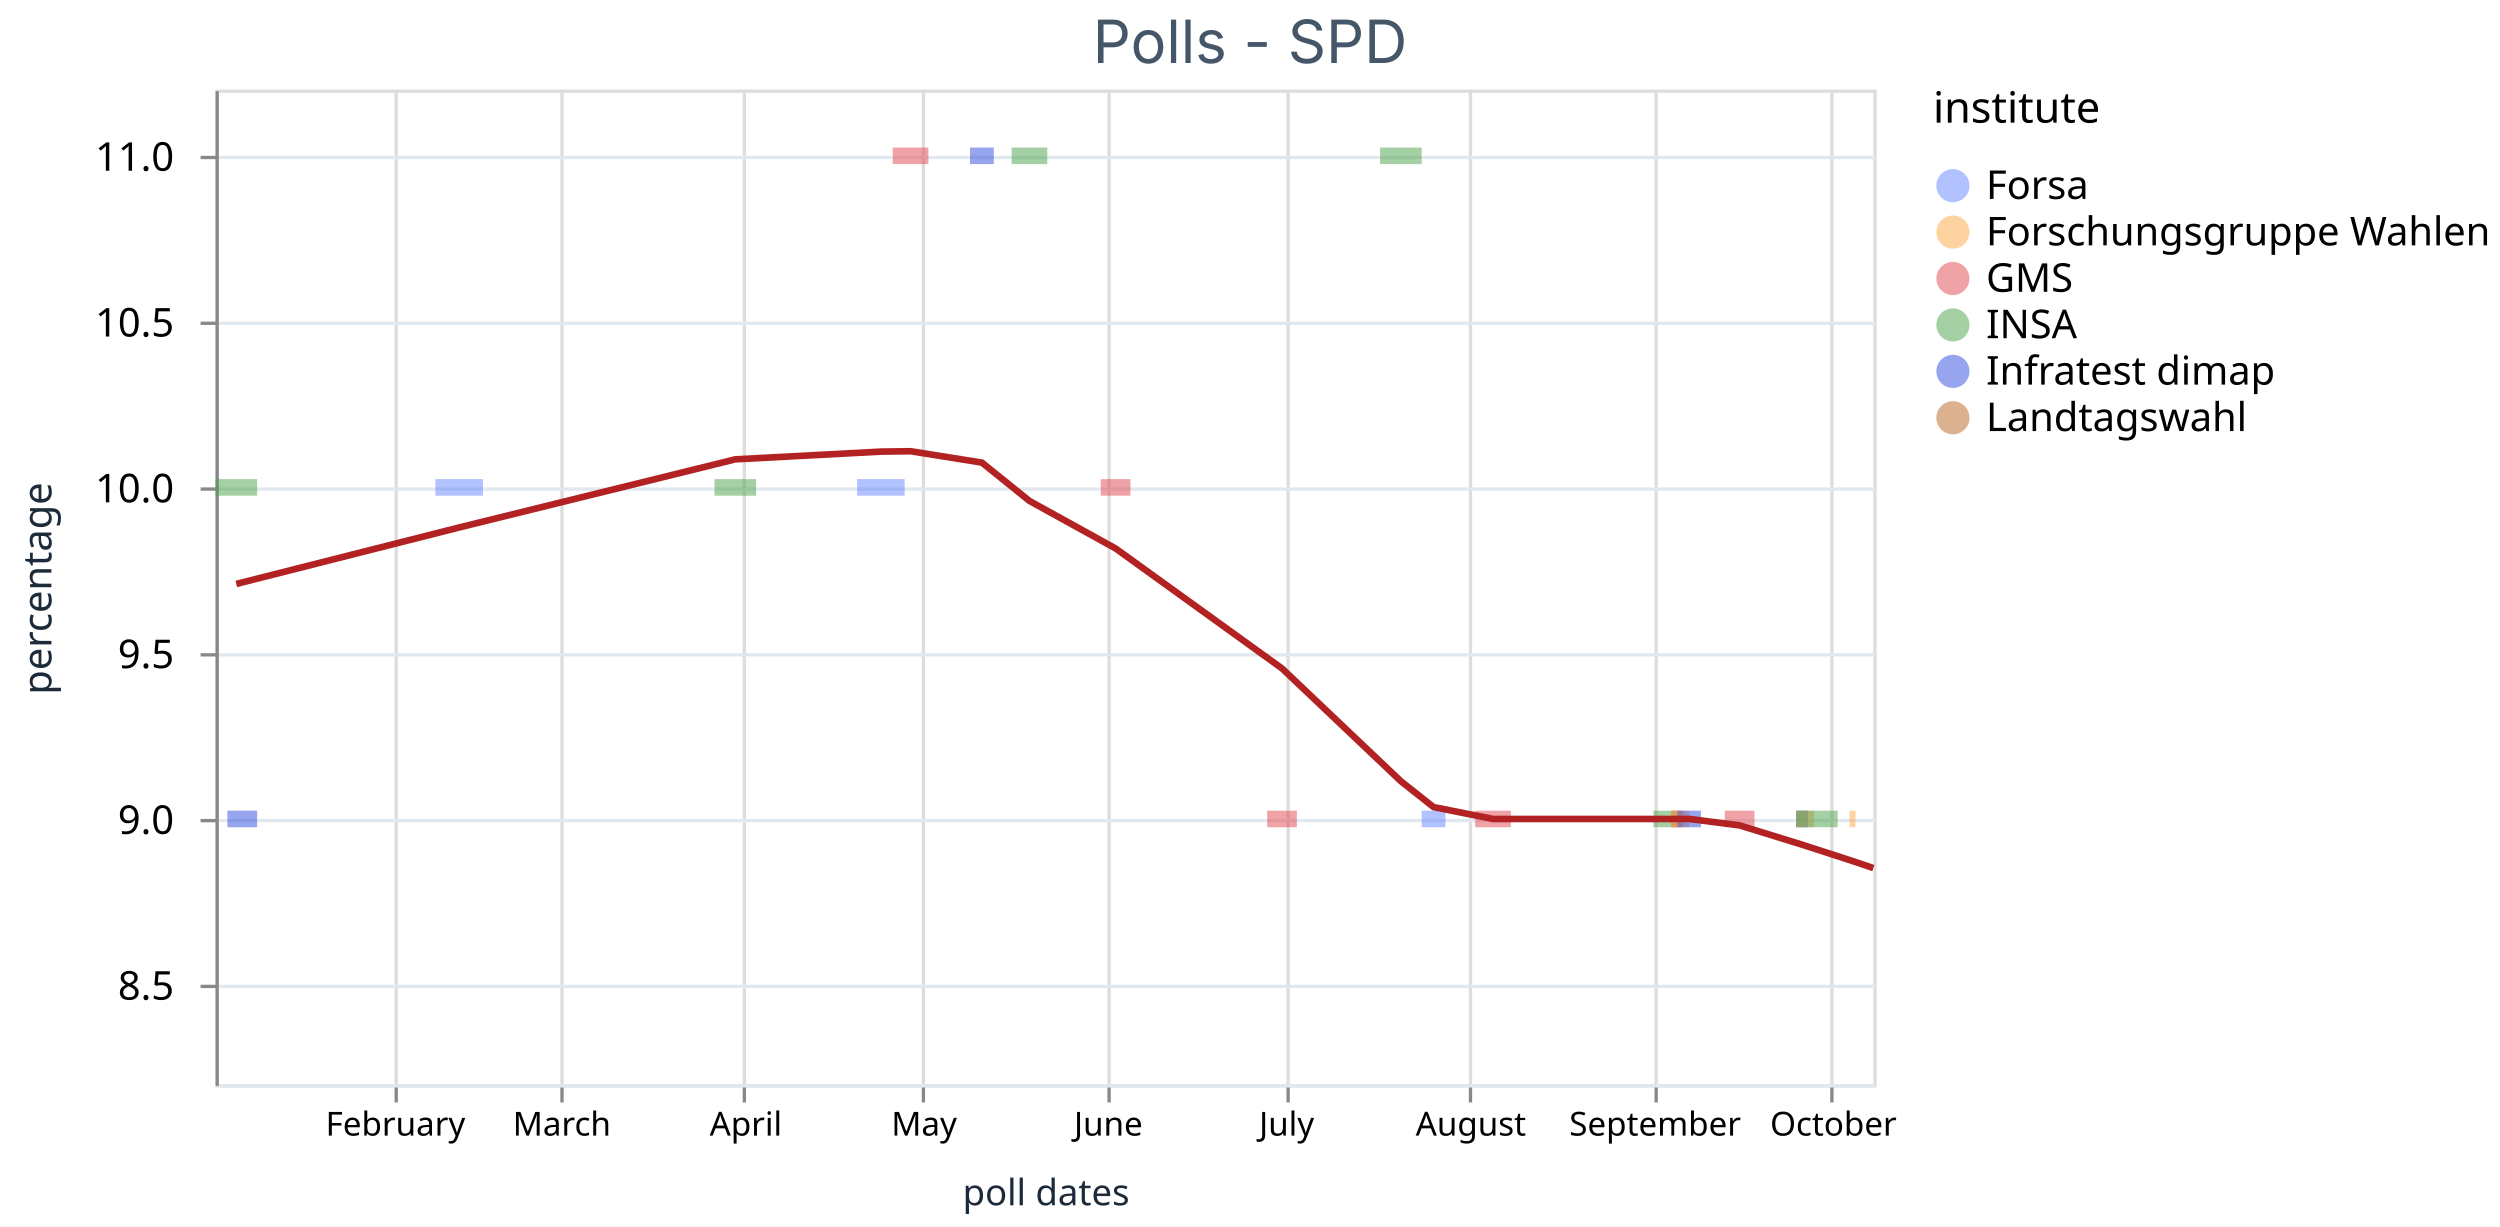
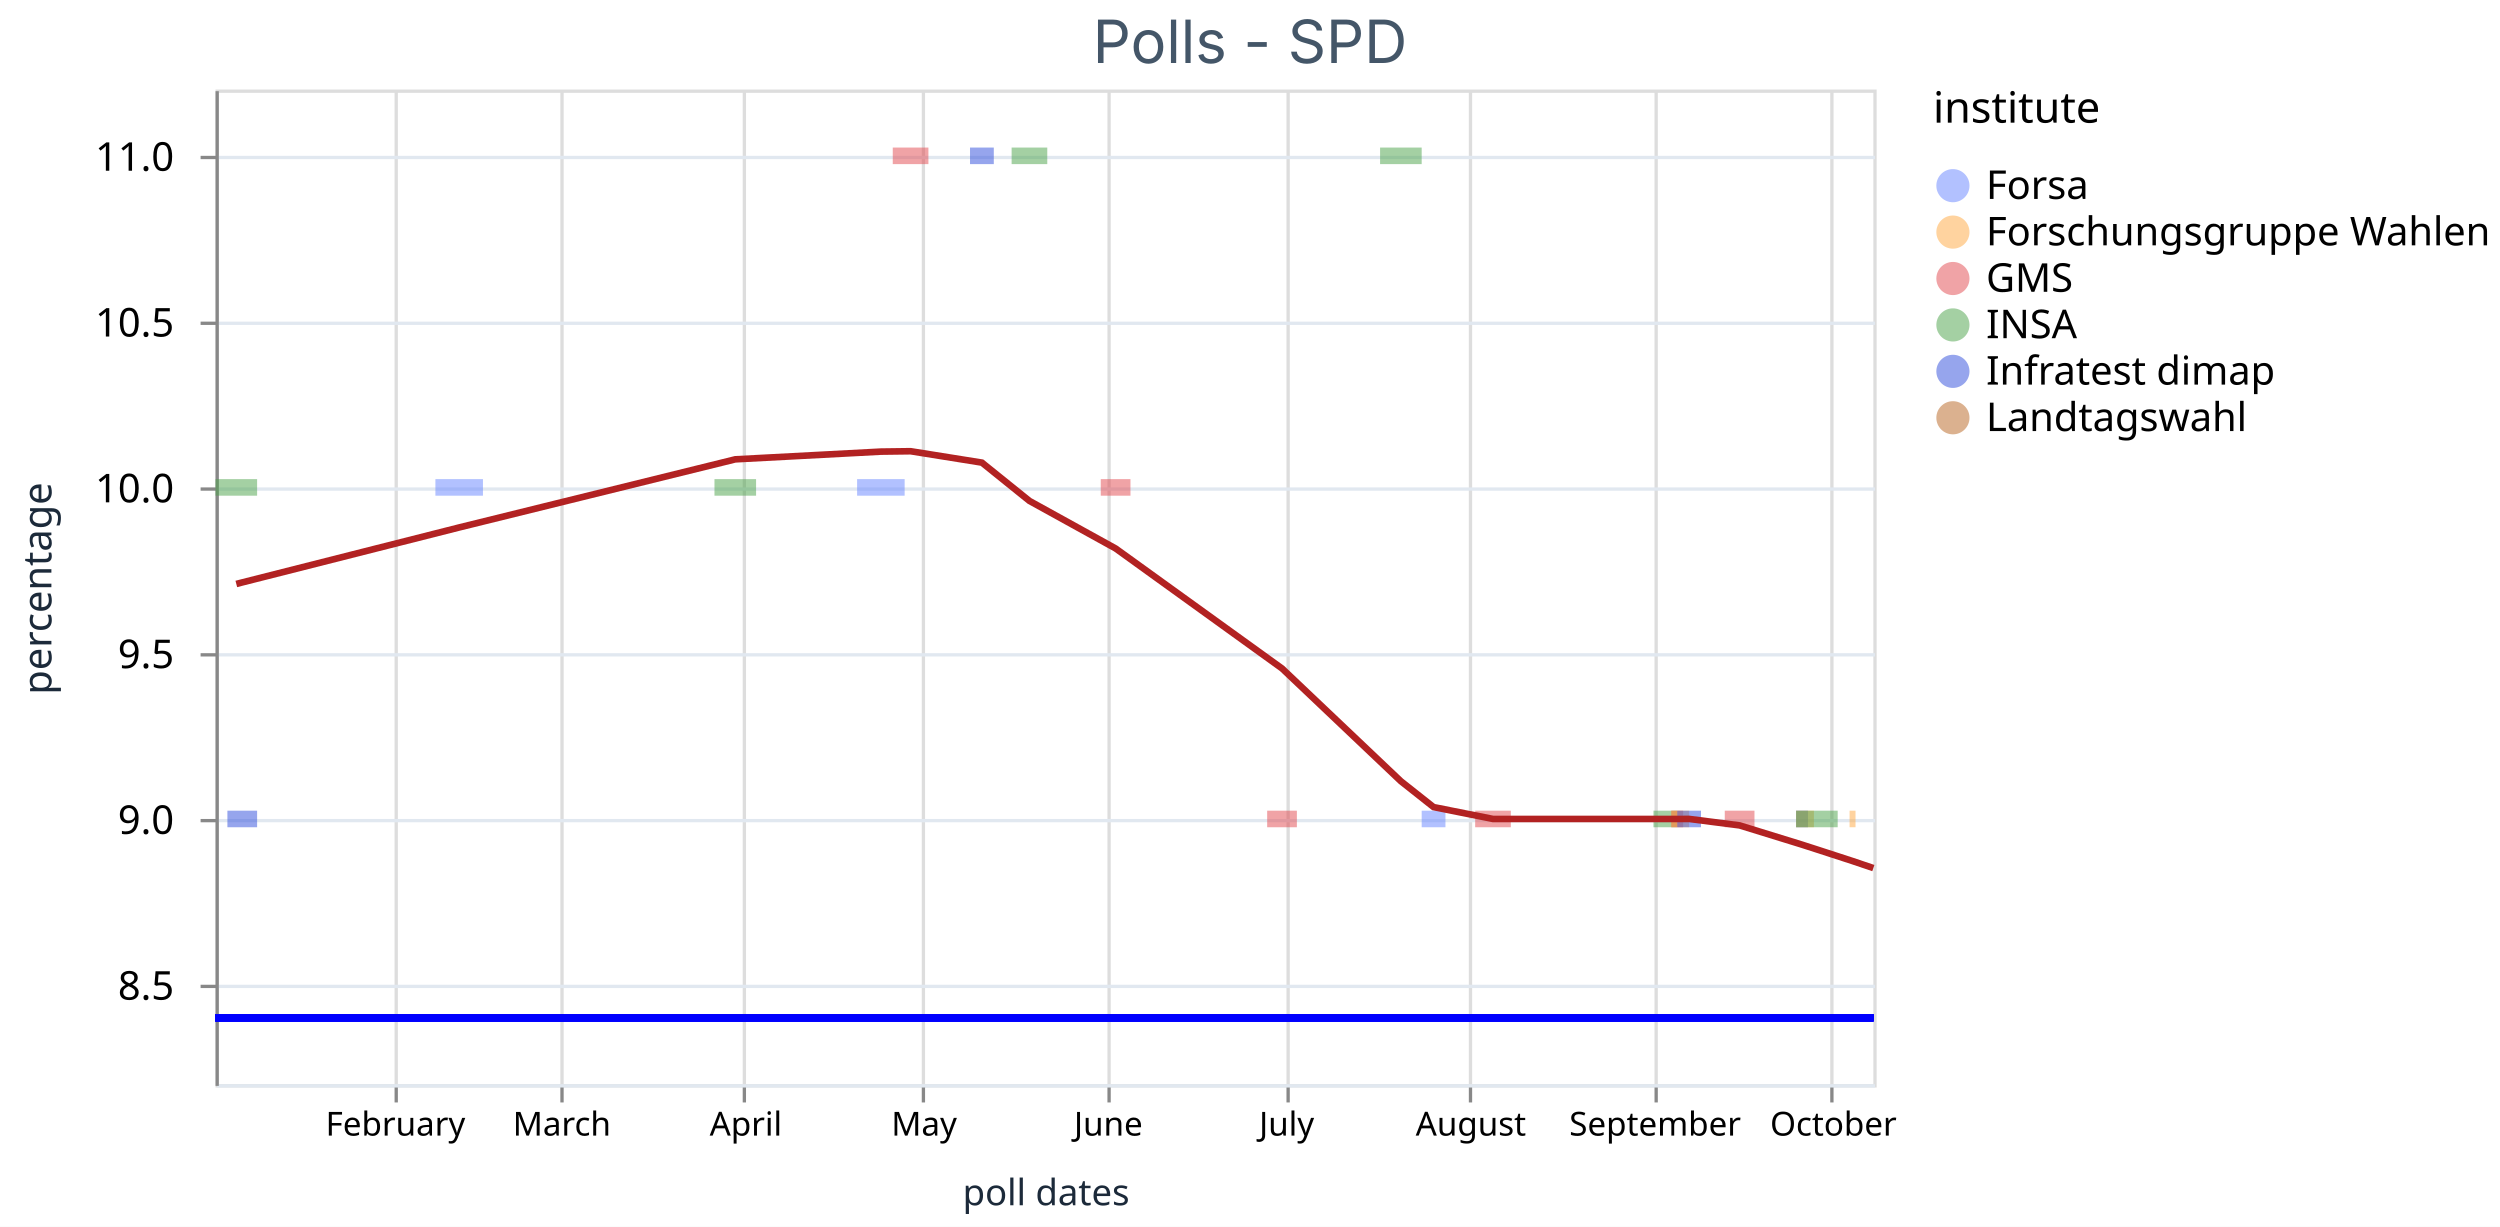
<svg xmlns="http://www.w3.org/2000/svg" version="1.1" class="marks" width="754" height="370" viewBox="0 0 754 370">
  <rect width="754" height="370" fill="#fff" />
  <g fill="none" stroke-miterlimit="10" transform="translate(65,27)">
    <g class="mark-group role-frame root" role="graphics-object" aria-roledescription="group mark container">
      <g transform="translate(0,0)">
        <path class="background" aria-hidden="true" d="M0.5,0.5h500v300h-500Z" stroke="#ddd" />
        <g>
          <g class="mark-group role-axis" aria-hidden="true">
            <g transform="translate(0.5,300.5)">
              <path class="background" aria-hidden="true" d="M0,0h0v0h0Z" pointer-events="none" />
              <g>
                <g class="mark-rule role-axis-grid" pointer-events="none">
                  <line transform="translate(54,-300)" x2="0" y2="300" stroke="#ddd" stroke-width="1" opacity="1" />
                  <line transform="translate(104,-300)" x2="0" y2="300" stroke="#ddd" stroke-width="1" opacity="1" />
                  <line transform="translate(159,-300)" x2="0" y2="300" stroke="#ddd" stroke-width="1" opacity="1" />
                  <line transform="translate(213,-300)" x2="0" y2="300" stroke="#ddd" stroke-width="1" opacity="1" />
                  <line transform="translate(269,-300)" x2="0" y2="300" stroke="#ddd" stroke-width="1" opacity="1" />
                  <line transform="translate(323,-300)" x2="0" y2="300" stroke="#ddd" stroke-width="1" opacity="1" />
                  <line transform="translate(378,-300)" x2="0" y2="300" stroke="#ddd" stroke-width="1" opacity="1" />
                  <line transform="translate(434,-300)" x2="0" y2="300" stroke="#ddd" stroke-width="1" opacity="1" />
                  <line transform="translate(487,-300)" x2="0" y2="300" stroke="#ddd" stroke-width="1" opacity="1" />
                </g>
              </g>
              <path class="foreground" aria-hidden="true" d="" pointer-events="none" display="none" />
            </g>
          </g>
          <g class="mark-group role-axis" aria-hidden="true">
            <g transform="translate(0.5,0.5)">
              <path class="background" aria-hidden="true" d="M0,0h0v0h0Z" pointer-events="none" />
              <g>
                <g class="mark-rule role-axis-grid" pointer-events="none">
                  <line transform="translate(0,270)" x2="500" y2="0" stroke="#e1e8f0" stroke-width="1" opacity="1" />
                  <line transform="translate(0,220)" x2="500" y2="0" stroke="#e1e8f0" stroke-width="1" opacity="1" />
                  <line transform="translate(0,170)" x2="500" y2="0" stroke="#e1e8f0" stroke-width="1" opacity="1" />
                  <line transform="translate(0,120)" x2="500" y2="0" stroke="#e1e8f0" stroke-width="1" opacity="1" />
                  <line transform="translate(0,70)" x2="500" y2="0" stroke="#e1e8f0" stroke-width="1" opacity="1" />
                  <line transform="translate(0,20)" x2="500" y2="0" stroke="#e1e8f0" stroke-width="1" opacity="1" />
                </g>
              </g>
              <path class="foreground" aria-hidden="true" d="" pointer-events="none" display="none" />
            </g>
          </g>
-           <g class="mark-group role-axis" role="graphics-symbol" aria-roledescription="axis" aria-label="X-axis titled 'poll dates' for a time scale with values from Monday, 02 January 2023, 12:00:01 AM to Sunday, 08 October 2023, 12:00:01 AM">
+           <g class="mark-group role-axis" role="graphics-symbol" aria-roledescription="axis" aria-label="X-axis titled 'poll dates' for a time scale with values from Monday, 02 January 2023, 12:00:00 AM to Sunday, 08 October 2023, 12:00:00 AM">
            <g transform="translate(0.5,300.5)">
              <path class="background" aria-hidden="true" d="M0,0h0v0h0Z" pointer-events="none" />
              <g>
                <g class="mark-rule role-axis-tick" pointer-events="none">
                  <line transform="translate(54,0)" x2="0" y2="5" stroke="#888" stroke-width="1" opacity="1" />
                  <line transform="translate(104,0)" x2="0" y2="5" stroke="#888" stroke-width="1" opacity="1" />
                  <line transform="translate(159,0)" x2="0" y2="5" stroke="#888" stroke-width="1" opacity="1" />
                  <line transform="translate(213,0)" x2="0" y2="5" stroke="#888" stroke-width="1" opacity="1" />
                  <line transform="translate(269,0)" x2="0" y2="5" stroke="#888" stroke-width="1" opacity="1" />
                  <line transform="translate(323,0)" x2="0" y2="5" stroke="#888" stroke-width="1" opacity="1" />
                  <line transform="translate(378,0)" x2="0" y2="5" stroke="#888" stroke-width="1" opacity="1" />
                  <line transform="translate(434,0)" x2="0" y2="5" stroke="#888" stroke-width="1" opacity="1" />
                  <line transform="translate(487,0)" x2="0" y2="5" stroke="#888" stroke-width="1" opacity="1" />
                </g>
                <g class="mark-text role-axis-label" pointer-events="none">
-                   <text text-anchor="middle" transform="translate(53.77145,15)" font-family="sans-serif" font-size="10px" fill="#000" opacity="1">February</text>
+                   <text text-anchor="middle" transform="translate(53.77147,15)" font-family="sans-serif" font-size="10px" fill="#000" opacity="1">February</text>
                  <text text-anchor="middle" transform="translate(103.9582,15)" font-family="sans-serif" font-size="10px" fill="#000" opacity="1">March</text>
                  <text text-anchor="middle" transform="translate(159.4473,15)" font-family="sans-serif" font-size="10px" fill="#000" opacity="1">April</text>
                  <text text-anchor="middle" transform="translate(213.2188,15)" font-family="sans-serif" font-size="10px" fill="#000" opacity="1">May</text>
                  <text text-anchor="middle" transform="translate(268.7827,15)" font-family="sans-serif" font-size="10px" fill="#000" opacity="1">June</text>
                  <text text-anchor="middle" transform="translate(322.5541,15)" font-family="sans-serif" font-size="10px" fill="#000" opacity="1">July</text>
                  <text text-anchor="middle" transform="translate(378.118,15)" font-family="sans-serif" font-size="10px" fill="#000" opacity="1">August</text>
-                   <text text-anchor="middle" transform="translate(433.6818,15)" font-family="sans-serif" font-size="10px" fill="#000" opacity="1">September</text>
+                   <text text-anchor="middle" transform="translate(433.6819,15)" font-family="sans-serif" font-size="10px" fill="#000" opacity="1">September</text>
                  <text text-anchor="middle" transform="translate(487.4533,15)" font-family="sans-serif" font-size="10px" fill="#000" opacity="1">October</text>
                </g>
                <g class="mark-rule role-axis-domain" pointer-events="none">
                  <line transform="translate(0,0)" x2="500" y2="0" stroke="#e1e8f0" stroke-width="1" opacity="1" />
                </g>
                <g class="mark-text role-axis-title" pointer-events="none">
                  <text text-anchor="middle" transform="translate(250,36)" font-family="sans-serif" font-size="11px" font-weight="400" fill="#1c2a3a" opacity="1">poll dates</text>
                </g>
              </g>
              <path class="foreground" aria-hidden="true" d="" pointer-events="none" display="none" />
            </g>
          </g>
          <g class="mark-group role-axis" role="graphics-symbol" aria-roledescription="axis" aria-label="Y-axis titled 'percentage' for a linear scale with values from 8.2 to 11.2">
            <g transform="translate(0.5,0.5)">
              <path class="background" aria-hidden="true" d="M0,0h0v0h0Z" pointer-events="none" />
              <g>
                <g class="mark-rule role-axis-tick" pointer-events="none">
                  <line transform="translate(0,270)" x2="-5" y2="0" stroke="#888" stroke-width="1" opacity="1" />
                  <line transform="translate(0,220)" x2="-5" y2="0" stroke="#888" stroke-width="1" opacity="1" />
                  <line transform="translate(0,170)" x2="-5" y2="0" stroke="#888" stroke-width="1" opacity="1" />
                  <line transform="translate(0,120)" x2="-5" y2="0" stroke="#888" stroke-width="1" opacity="1" />
                  <line transform="translate(0,70)" x2="-5" y2="0" stroke="#888" stroke-width="1" opacity="1" />
                  <line transform="translate(0,20)" x2="-5" y2="0" stroke="#888" stroke-width="1" opacity="1" />
                </g>
                <g class="mark-text role-axis-label" pointer-events="none">
                  <text text-anchor="end" transform="translate(-13,274)" font-family="sans-serif" font-size="12px" fill="#000" opacity="1">8.5</text>
                  <text text-anchor="end" transform="translate(-13,224)" font-family="sans-serif" font-size="12px" fill="#000" opacity="1">9.0</text>
                  <text text-anchor="end" transform="translate(-13,174)" font-family="sans-serif" font-size="12px" fill="#000" opacity="1">9.5</text>
                  <text text-anchor="end" transform="translate(-13,124)" font-family="sans-serif" font-size="12px" fill="#000" opacity="1">10.0</text>
                  <text text-anchor="end" transform="translate(-13,74)" font-family="sans-serif" font-size="12px" fill="#000" opacity="1">10.5</text>
                  <text text-anchor="end" transform="translate(-13,24)" font-family="sans-serif" font-size="12px" fill="#000" opacity="1">11.0</text>
                </g>
                <g class="mark-rule role-axis-domain" pointer-events="none">
                  <line transform="translate(0,300)" x2="0" y2="-300" stroke="#888" stroke-width="1" opacity="1" />
                </g>
                <g class="mark-text role-axis-title" pointer-events="none">
                  <text text-anchor="middle" transform="translate(-47,150) rotate(-90) translate(0,-3)" font-family="sans-serif" font-size="12px" font-weight="400" fill="#1c2a3a" opacity="1">percentage</text>
                </g>
              </g>
              <path class="foreground" aria-hidden="true" d="" pointer-events="none" display="none" />
            </g>
          </g>
          <g class="mark-rect role-mark layer_0_marks" role="graphics-object" aria-roledescription="rect mark container">
            <path aria-label="poll dates: Jan 02, 2023; percentage: 10; end_date: Jan 09, 2023; institute: INSA" role="graphics-symbol" aria-roledescription="bar" d="M0,117.5h12.547v5h-12.547Z" fill="#4aa148" opacity="0.5" />
            <path aria-label="poll dates: Jan 04, 2023; percentage: 9; end_date: Jan 09, 2023; institute: Infratest dimap" role="graphics-symbol" aria-roledescription="bar" d="M3.585,217.5h8.962v5h-8.962Z" fill="#2d4cdb" opacity="0.5" />
            <path aria-label="poll dates: Feb 08, 2023; percentage: 10; end_date: Feb 16, 2023; institute: Forsa" role="graphics-symbol" aria-roledescription="bar" d="M66.318,117.5h14.339v5h-14.339Z" fill="#6583ff" opacity="0.5" />
            <path aria-label="poll dates: Mar 27, 2023; percentage: 10; end_date: Apr 03, 2023; institute: INSA" role="graphics-symbol" aria-roledescription="bar" d="M150.485,117.5h12.547v5h-12.547Z" fill="#4aa148" opacity="0.5" />
            <path aria-label="poll dates: Apr 20, 2023; percentage: 10; end_date: Apr 28, 2023; institute: Forsa" role="graphics-symbol" aria-roledescription="bar" d="M193.503,117.5h14.339v5h-14.339Z" fill="#6583ff" opacity="0.5" />
            <path aria-label="poll dates: Apr 26, 2023; percentage: 11; end_date: May 02, 2023; institute: GMS" role="graphics-symbol" aria-roledescription="bar" d="M204.257,17.5h10.754v5h-10.754Z" fill="#e2474d" opacity="0.5" />
            <path aria-label="poll dates: May 09, 2023; percentage: 11; end_date: May 13, 2023; institute: Infratest dimap" role="graphics-symbol" aria-roledescription="bar" d="M227.558,17.5h7.17v5h-7.17Z" fill="#2d4cdb" opacity="0.5" />
            <path aria-label="poll dates: May 16, 2023; percentage: 11; end_date: May 22, 2023; institute: INSA" role="graphics-symbol" aria-roledescription="bar" d="M240.105,17.5h10.754v5h-10.754Z" fill="#4aa148" opacity="0.5" />
            <path aria-label="poll dates: May 31, 2023; percentage: 10; end_date: Jun 05, 2023; institute: GMS" role="graphics-symbol" aria-roledescription="bar" d="M266.99,117.5h8.962v5h-8.962Z" fill="#e2474d" opacity="0.5" />
            <path aria-label="poll dates: Jun 28, 2023; percentage: 9; end_date: Jul 03, 2023; institute: GMS" role="graphics-symbol" aria-roledescription="bar" d="M317.177,217.5h8.962v5h-8.962Z" fill="#e2474d" opacity="0.5" />
            <path aria-label="poll dates: Jul 17, 2023; percentage: 11; end_date: Jul 24, 2023; institute: INSA" role="graphics-symbol" aria-roledescription="bar" d="M351.232,17.5h12.547v5h-12.547Z" fill="#4aa148" opacity="0.5" />
            <path aria-label="poll dates: Jul 24, 2023; percentage: 9; end_date: Jul 28, 2023; institute: Forsa" role="graphics-symbol" aria-roledescription="bar" d="M363.779,217.5h7.17v5h-7.17Z" fill="#6583ff" opacity="0.5" />
            <path aria-label="poll dates: Aug 02, 2023; percentage: 9; end_date: Aug 08, 2023; institute: GMS" role="graphics-symbol" aria-roledescription="bar" d="M379.91,217.5h10.754v5h-10.754Z" fill="#e2474d" opacity="0.5" />
            <path aria-label="poll dates: Sep 01, 2023; percentage: 9; end_date: Sep 05, 2023; institute: INSA" role="graphics-symbol" aria-roledescription="bar" d="M433.682,217.5h7.17v5h-7.17Z" fill="#4aa148" opacity="0.5" />
            <path aria-label="poll dates: Sep 04, 2023; percentage: 9; end_date: Sep 06, 2023; institute: GMS" role="graphics-symbol" aria-roledescription="bar" d="M439.059,217.5h3.585v5h-3.585Z" fill="#e2474d" opacity="0.5" />
            <path aria-label="poll dates: Sep 04, 2023; percentage: 9; end_date: Sep 07, 2023; institute: Forschungsgruppe Wahlen" role="graphics-symbol" aria-roledescription="bar" d="M439.059,217.5h5.377v5h-5.377Z" fill="#ffa83f" opacity="0.5" />
            <path aria-label="poll dates: Sep 05, 2023; percentage: 9; end_date: Sep 09, 2023; institute: Infratest dimap" role="graphics-symbol" aria-roledescription="bar" d="M440.851,217.5h7.17v5h-7.17Z" fill="#2d4cdb" opacity="0.5" />
            <path aria-label="poll dates: Sep 13, 2023; percentage: 9; end_date: Sep 18, 2023; institute: GMS" role="graphics-symbol" aria-roledescription="bar" d="M455.19,217.5h8.962v5h-8.962Z" fill="#e2474d" opacity="0.5" />
            <path aria-label="poll dates: Sep 25, 2023; percentage: 9; end_date: Sep 27, 2023; institute: Infratest dimap" role="graphics-symbol" aria-roledescription="bar" d="M476.699,217.5h3.585v5h-3.585Z" fill="#2d4cdb" opacity="0.5" />
            <path aria-label="poll dates: Sep 25, 2023; percentage: 9; end_date: Sep 28, 2023; institute: Forschungsgruppe Wahlen" role="graphics-symbol" aria-roledescription="bar" d="M476.699,217.5h5.377v5h-5.377Z" fill="#ffa83f" opacity="0.5" />
            <path aria-label="poll dates: Sep 25, 2023; percentage: 9; end_date: Oct 02, 2023; institute: INSA" role="graphics-symbol" aria-roledescription="bar" d="M476.699,217.5h12.547v5h-12.547Z" fill="#4aa148" opacity="0.5" />
            <path aria-label="poll dates: Oct 04, 2023; percentage: 9; end_date: Oct 05, 2023; institute: Forschungsgruppe Wahlen" role="graphics-symbol" aria-roledescription="bar" d="M492.83,217.5h1.792v5h-1.792Z" fill="#ffa83f" opacity="0.5" />
            <path aria-label="poll dates: Oct 08, 2023; percentage: 8.4; end_date: Oct 08, 2023; institute: Landtagswahl" role="graphics-symbol" aria-roledescription="bar" d="M500,277.5h0v5h0Z" fill="#b7641f" opacity="0.5" />
          </g>
          <g class="mark-rect role-mark layer_1_marks" role="graphics-object" aria-roledescription="rect mark container">
            <path aria-label="poll dates: Jan 05, 2023; percentage: 10; end_date: Jan 09, 2023; institute: INSA" role="graphics-symbol" aria-roledescription="bar" d="M6.273,117.5h6.273v5h-6.273Z" fill="#4aa148" opacity="0" />
            <path aria-label="poll dates: Jan 06, 2023; percentage: 9; end_date: Jan 09, 2023; institute: Infratest dimap" role="graphics-symbol" aria-roledescription="bar" d="M8.066,217.5h4.481v5h-4.481Z" fill="#2d4cdb" opacity="0" />
            <path aria-label="poll dates: Feb 12, 2023; percentage: 10; end_date: Feb 16, 2023; institute: Forsa" role="graphics-symbol" aria-roledescription="bar" d="M73.488,117.5h7.17v5h-7.17Z" fill="#6583ff" opacity="0" />
            <path aria-label="poll dates: Mar 30, 2023; percentage: 10; end_date: Apr 03, 2023; institute: INSA" role="graphics-symbol" aria-roledescription="bar" d="M156.759,117.5h6.273v5h-6.273Z" fill="#4aa148" opacity="0" />
            <path aria-label="poll dates: Apr 24, 2023; percentage: 10; end_date: Apr 28, 2023; institute: Forsa" role="graphics-symbol" aria-roledescription="bar" d="M200.672,117.5h7.17v5h-7.17Z" fill="#6583ff" opacity="0" />
            <path aria-label="poll dates: Apr 29, 2023; percentage: 11; end_date: May 02, 2023; institute: GMS" role="graphics-symbol" aria-roledescription="bar" d="M209.634,17.5h5.377v5h-5.377Z" fill="#e2474d" opacity="0" />
            <path aria-label="poll dates: May 11, 2023; percentage: 11; end_date: May 13, 2023; institute: Infratest dimap" role="graphics-symbol" aria-roledescription="bar" d="M231.143,17.5h3.585v5h-3.585Z" fill="#2d4cdb" opacity="0" />
            <path aria-label="poll dates: May 19, 2023; percentage: 11; end_date: May 22, 2023; institute: INSA" role="graphics-symbol" aria-roledescription="bar" d="M245.482,17.5h5.377v5h-5.377Z" fill="#4aa148" opacity="0" />
            <path aria-label="poll dates: Jun 02, 2023; percentage: 10; end_date: Jun 05, 2023; institute: GMS" role="graphics-symbol" aria-roledescription="bar" d="M271.471,117.5h4.481v5h-4.481Z" fill="#e2474d" opacity="0" />
            <path aria-label="poll dates: Jun 30, 2023; percentage: 9; end_date: Jul 03, 2023; institute: GMS" role="graphics-symbol" aria-roledescription="bar" d="M321.658,217.5h4.481v5h-4.481Z" fill="#e2474d" opacity="0" />
            <path aria-label="poll dates: Jul 20, 2023; percentage: 11; end_date: Jul 24, 2023; institute: INSA" role="graphics-symbol" aria-roledescription="bar" d="M357.506,17.5h6.273v5h-6.273Z" fill="#4aa148" opacity="0" />
            <path aria-label="poll dates: Jul 26, 2023; percentage: 9; end_date: Jul 28, 2023; institute: Forsa" role="graphics-symbol" aria-roledescription="bar" d="M367.364,217.5h3.585v5h-3.585Z" fill="#6583ff" opacity="0" />
            <path aria-label="poll dates: Aug 05, 2023; percentage: 9; end_date: Aug 08, 2023; institute: GMS" role="graphics-symbol" aria-roledescription="bar" d="M385.288,217.5h5.377v5h-5.377Z" fill="#e2474d" opacity="0" />
            <path aria-label="poll dates: Sep 03, 2023; percentage: 9; end_date: Sep 05, 2023; institute: INSA" role="graphics-symbol" aria-roledescription="bar" d="M437.267,217.5h3.585v5h-3.585Z" fill="#4aa148" opacity="0" />
            <path aria-label="poll dates: Sep 05, 2023; percentage: 9; end_date: Sep 06, 2023; institute: GMS" role="graphics-symbol" aria-roledescription="bar" d="M440.851,217.5h1.792v5h-1.792Z" fill="#e2474d" opacity="0" />
            <path aria-label="poll dates: Sep 05, 2023; percentage: 9; end_date: Sep 07, 2023; institute: Forschungsgruppe Wahlen" role="graphics-symbol" aria-roledescription="bar" d="M441.748,217.5h2.689v5h-2.689Z" fill="#ffa83f" opacity="0" />
            <path aria-label="poll dates: Sep 07, 2023; percentage: 9; end_date: Sep 09, 2023; institute: Infratest dimap" role="graphics-symbol" aria-roledescription="bar" d="M444.436,217.5h3.585v5h-3.585Z" fill="#2d4cdb" opacity="0" />
            <path aria-label="poll dates: Sep 15, 2023; percentage: 9; end_date: Sep 18, 2023; institute: GMS" role="graphics-symbol" aria-roledescription="bar" d="M459.671,217.5h4.481v5h-4.481Z" fill="#e2474d" opacity="0" />
            <path aria-label="poll dates: Sep 26, 2023; percentage: 9; end_date: Sep 27, 2023; institute: Infratest dimap" role="graphics-symbol" aria-roledescription="bar" d="M478.491,217.5h1.792v5h-1.792Z" fill="#2d4cdb" opacity="0" />
            <path aria-label="poll dates: Sep 26, 2023; percentage: 9; end_date: Sep 28, 2023; institute: Forschungsgruppe Wahlen" role="graphics-symbol" aria-roledescription="bar" d="M479.388,217.5h2.689v5h-2.689Z" fill="#ffa83f" opacity="0" />
            <path aria-label="poll dates: Sep 28, 2023; percentage: 9; end_date: Oct 02, 2023; institute: INSA" role="graphics-symbol" aria-roledescription="bar" d="M482.972,217.5h6.273v5h-6.273Z" fill="#4aa148" opacity="0" />
            <path aria-label="poll dates: Oct 04, 2023; percentage: 9; end_date: Oct 05, 2023; institute: Forschungsgruppe Wahlen" role="graphics-symbol" aria-roledescription="bar" d="M493.727,217.5h0.896v5h-0.896Z" fill="#ffa83f" opacity="0" />
            <path aria-label="poll dates: Oct 08, 2023; percentage: 8.4; end_date: Oct 08, 2023; institute: Landtagswahl" role="graphics-symbol" aria-roledescription="bar" d="M500,277.5h0v5h0Z" fill="#b7641f" opacity="0" />
          </g>
-           <g class="mark-line role-mark layer_2_marks" role="graphics-object" aria-roledescription="line mark container">
+           <g class="mark-rule role-mark layer_2_marks" role="graphics-symbol" aria-roledescription="rule mark container">
+             <line transform="translate(500,280)" x2="-500" y2="0" stroke="blue" stroke-width="2" />
+             <line transform="translate(500,280)" x2="-500" y2="0" stroke="blue" stroke-width="2" />
+             <line transform="translate(500,280)" x2="-500" y2="0" stroke="blue" stroke-width="2" />
+             <line transform="translate(500,280)" x2="-500" y2="0" stroke="blue" stroke-width="2" />
+             <line transform="translate(500,280)" x2="-500" y2="0" stroke="blue" stroke-width="2" />
+             <line transform="translate(500,280)" x2="-500" y2="0" stroke="blue" stroke-width="2" />
+             <line transform="translate(500,280)" x2="-500" y2="0" stroke="blue" stroke-width="2" />
+             <line transform="translate(500,280)" x2="-500" y2="0" stroke="blue" stroke-width="2" />
+             <line transform="translate(500,280)" x2="-500" y2="0" stroke="blue" stroke-width="2" />
+             <line transform="translate(500,280)" x2="-500" y2="0" stroke="blue" stroke-width="2" />
+             <line transform="translate(500,280)" x2="-500" y2="0" stroke="blue" stroke-width="2" />
+             <line transform="translate(500,280)" x2="-500" y2="0" stroke="blue" stroke-width="2" />
+             <line transform="translate(500,280)" x2="-500" y2="0" stroke="blue" stroke-width="2" />
+             <line transform="translate(500,280)" x2="-500" y2="0" stroke="blue" stroke-width="2" />
+             <line transform="translate(500,280)" x2="-500" y2="0" stroke="blue" stroke-width="2" />
+             <line transform="translate(500,280)" x2="-500" y2="0" stroke="blue" stroke-width="2" />
+             <line transform="translate(500,280)" x2="-500" y2="0" stroke="blue" stroke-width="2" />
+             <line transform="translate(500,280)" x2="-500" y2="0" stroke="blue" stroke-width="2" />
+             <line transform="translate(500,280)" x2="-500" y2="0" stroke="blue" stroke-width="2" />
+             <line transform="translate(500,280)" x2="-500" y2="0" stroke="blue" stroke-width="2" />
+             <line transform="translate(500,280)" x2="-500" y2="0" stroke="blue" stroke-width="2" />
+             <line transform="translate(500,280)" x2="-500" y2="0" stroke="blue" stroke-width="2" />
+             <line transform="translate(500,280)" x2="-500" y2="0" stroke="blue" stroke-width="2" />
+           </g>
+           <g class="mark-line role-mark layer_3_marks" role="graphics-object" aria-roledescription="line mark container">
            <path aria-label="poll dates: Jan 05, 2023; percentage: 9.7087710879" role="graphics-symbol" aria-roledescription="line mark" d="M6.273,149.123L8.066,148.655L73.488,132.081L156.759,111.534L200.672,109.206L209.634,109.089L231.143,112.527L245.482,124.077L271.471,138.421L321.658,174.606L357.506,208.62L367.364,216.419L385.288,220L437.267,220L440.851,220L441.748,220L444.436,219.988L459.671,221.941L478.491,227.75L479.388,228.039L482.972,229.193L493.727,232.69L500,234.814" stroke="firebrick" stroke-width="2" />
          </g>
          <g class="mark-group role-legend" role="graphics-symbol" aria-roledescription="legend" aria-label="Symbol legend titled 'institute' for fill color with 6 values: Forsa, Forschungsgruppe Wahlen, GMS, INSA, Infratest dimap, Landtagswahl">
            <g transform="translate(518,0)">
              <path class="background" aria-hidden="true" d="M0,0h166v105h-166Z" pointer-events="none" />
              <g>
                <g class="mark-group role-legend-entry">
                  <g transform="translate(0,23)">
                    <path class="background" aria-hidden="true" d="M0,0h0v0h0Z" pointer-events="none" />
                    <g>
                      <g class="mark-group role-scope" role="graphics-object" aria-roledescription="group mark container">
                        <g transform="translate(0,0)">
                          <path class="background" aria-hidden="true" d="M0,0h166v12h-166Z" pointer-events="none" opacity="1" />
                          <g>
                            <g class="mark-symbol role-legend-symbol" pointer-events="none">
                              <path transform="translate(6,6)" d="M5,0A5,5,0,1,1,-5,0A5,5,0,1,1,5,0" fill="#6583ff" stroke-width="1.5" opacity="0.5" />
                            </g>
                            <g class="mark-text role-legend-label" pointer-events="none">
                              <text text-anchor="start" transform="translate(16,10)" font-family="sans-serif" font-size="12px" fill="#000" opacity="1">Forsa</text>
                            </g>
                          </g>
                          <path class="foreground" aria-hidden="true" d="" pointer-events="none" display="none" />
                        </g>
                        <g transform="translate(0,14)">
                          <path class="background" aria-hidden="true" d="M0,0h166v12h-166Z" pointer-events="none" opacity="1" />
                          <g>
                            <g class="mark-symbol role-legend-symbol" pointer-events="none">
                              <path transform="translate(6,6)" d="M5,0A5,5,0,1,1,-5,0A5,5,0,1,1,5,0" fill="#ffa83f" stroke-width="1.5" opacity="0.5" />
                            </g>
                            <g class="mark-text role-legend-label" pointer-events="none">
                              <text text-anchor="start" transform="translate(16,10)" font-family="sans-serif" font-size="12px" fill="#000" opacity="1">Forschungsgruppe Wahlen</text>
                            </g>
                          </g>
                          <path class="foreground" aria-hidden="true" d="" pointer-events="none" display="none" />
                        </g>
                        <g transform="translate(0,28)">
                          <path class="background" aria-hidden="true" d="M0,0h166v12h-166Z" pointer-events="none" opacity="1" />
                          <g>
                            <g class="mark-symbol role-legend-symbol" pointer-events="none">
                              <path transform="translate(6,6)" d="M5,0A5,5,0,1,1,-5,0A5,5,0,1,1,5,0" fill="#e2474d" stroke-width="1.5" opacity="0.5" />
                            </g>
                            <g class="mark-text role-legend-label" pointer-events="none">
                              <text text-anchor="start" transform="translate(16,10)" font-family="sans-serif" font-size="12px" fill="#000" opacity="1">GMS</text>
                            </g>
                          </g>
                          <path class="foreground" aria-hidden="true" d="" pointer-events="none" display="none" />
                        </g>
                        <g transform="translate(0,42)">
                          <path class="background" aria-hidden="true" d="M0,0h166v12h-166Z" pointer-events="none" opacity="1" />
                          <g>
                            <g class="mark-symbol role-legend-symbol" pointer-events="none">
                              <path transform="translate(6,6)" d="M5,0A5,5,0,1,1,-5,0A5,5,0,1,1,5,0" fill="#4aa148" stroke-width="1.5" opacity="0.5" />
                            </g>
                            <g class="mark-text role-legend-label" pointer-events="none">
                              <text text-anchor="start" transform="translate(16,10)" font-family="sans-serif" font-size="12px" fill="#000" opacity="1">INSA</text>
                            </g>
                          </g>
                          <path class="foreground" aria-hidden="true" d="" pointer-events="none" display="none" />
                        </g>
                        <g transform="translate(0,56)">
                          <path class="background" aria-hidden="true" d="M0,0h166v12h-166Z" pointer-events="none" opacity="1" />
                          <g>
                            <g class="mark-symbol role-legend-symbol" pointer-events="none">
                              <path transform="translate(6,6)" d="M5,0A5,5,0,1,1,-5,0A5,5,0,1,1,5,0" fill="#2d4cdb" stroke-width="1.5" opacity="0.5" />
                            </g>
                            <g class="mark-text role-legend-label" pointer-events="none">
                              <text text-anchor="start" transform="translate(16,10)" font-family="sans-serif" font-size="12px" fill="#000" opacity="1">Infratest dimap</text>
                            </g>
                          </g>
                          <path class="foreground" aria-hidden="true" d="" pointer-events="none" display="none" />
                        </g>
                        <g transform="translate(0,70)">
                          <path class="background" aria-hidden="true" d="M0,0h166v12h-166Z" pointer-events="none" opacity="1" />
                          <g>
                            <g class="mark-symbol role-legend-symbol" pointer-events="none">
                              <path transform="translate(6,6)" d="M5,0A5,5,0,1,1,-5,0A5,5,0,1,1,5,0" fill="#b7641f" stroke-width="1.5" opacity="0.5" />
                            </g>
                            <g class="mark-text role-legend-label" pointer-events="none">
                              <text text-anchor="start" transform="translate(16,10)" font-family="sans-serif" font-size="12px" fill="#000" opacity="1">Landtagswahl</text>
                            </g>
                          </g>
                          <path class="foreground" aria-hidden="true" d="" pointer-events="none" display="none" />
                        </g>
                      </g>
                    </g>
                    <path class="foreground" aria-hidden="true" d="" pointer-events="none" display="none" />
                  </g>
                </g>
                <g class="mark-text role-legend-title" pointer-events="none">
                  <text text-anchor="start" transform="translate(0,10)" font-family="sans-serif" font-size="13px" font-weight="400" fill="#000" opacity="1">institute</text>
                </g>
              </g>
              <path class="foreground" aria-hidden="true" d="" pointer-events="none" display="none" />
            </g>
          </g>
          <g class="mark-group role-title">
            <g transform="translate(312,-22)">
              <path class="background" aria-hidden="true" d="M0,0h0v0h0Z" pointer-events="none" />
              <g>
                <g class="mark-text role-title-text" role="graphics-symbol" aria-roledescription="title" aria-label="Title text 'Polls - SPD'" pointer-events="none">
                  <text text-anchor="middle" transform="translate(0,14)" font-family="Inter" font-size="18px" font-weight="400" fill="#445668" opacity="1">Polls - SPD</text>
                </g>
              </g>
              <path class="foreground" aria-hidden="true" d="" pointer-events="none" display="none" />
            </g>
          </g>
        </g>
        <path class="foreground" aria-hidden="true" d="" display="none" />
      </g>
    </g>
  </g>
</svg>
